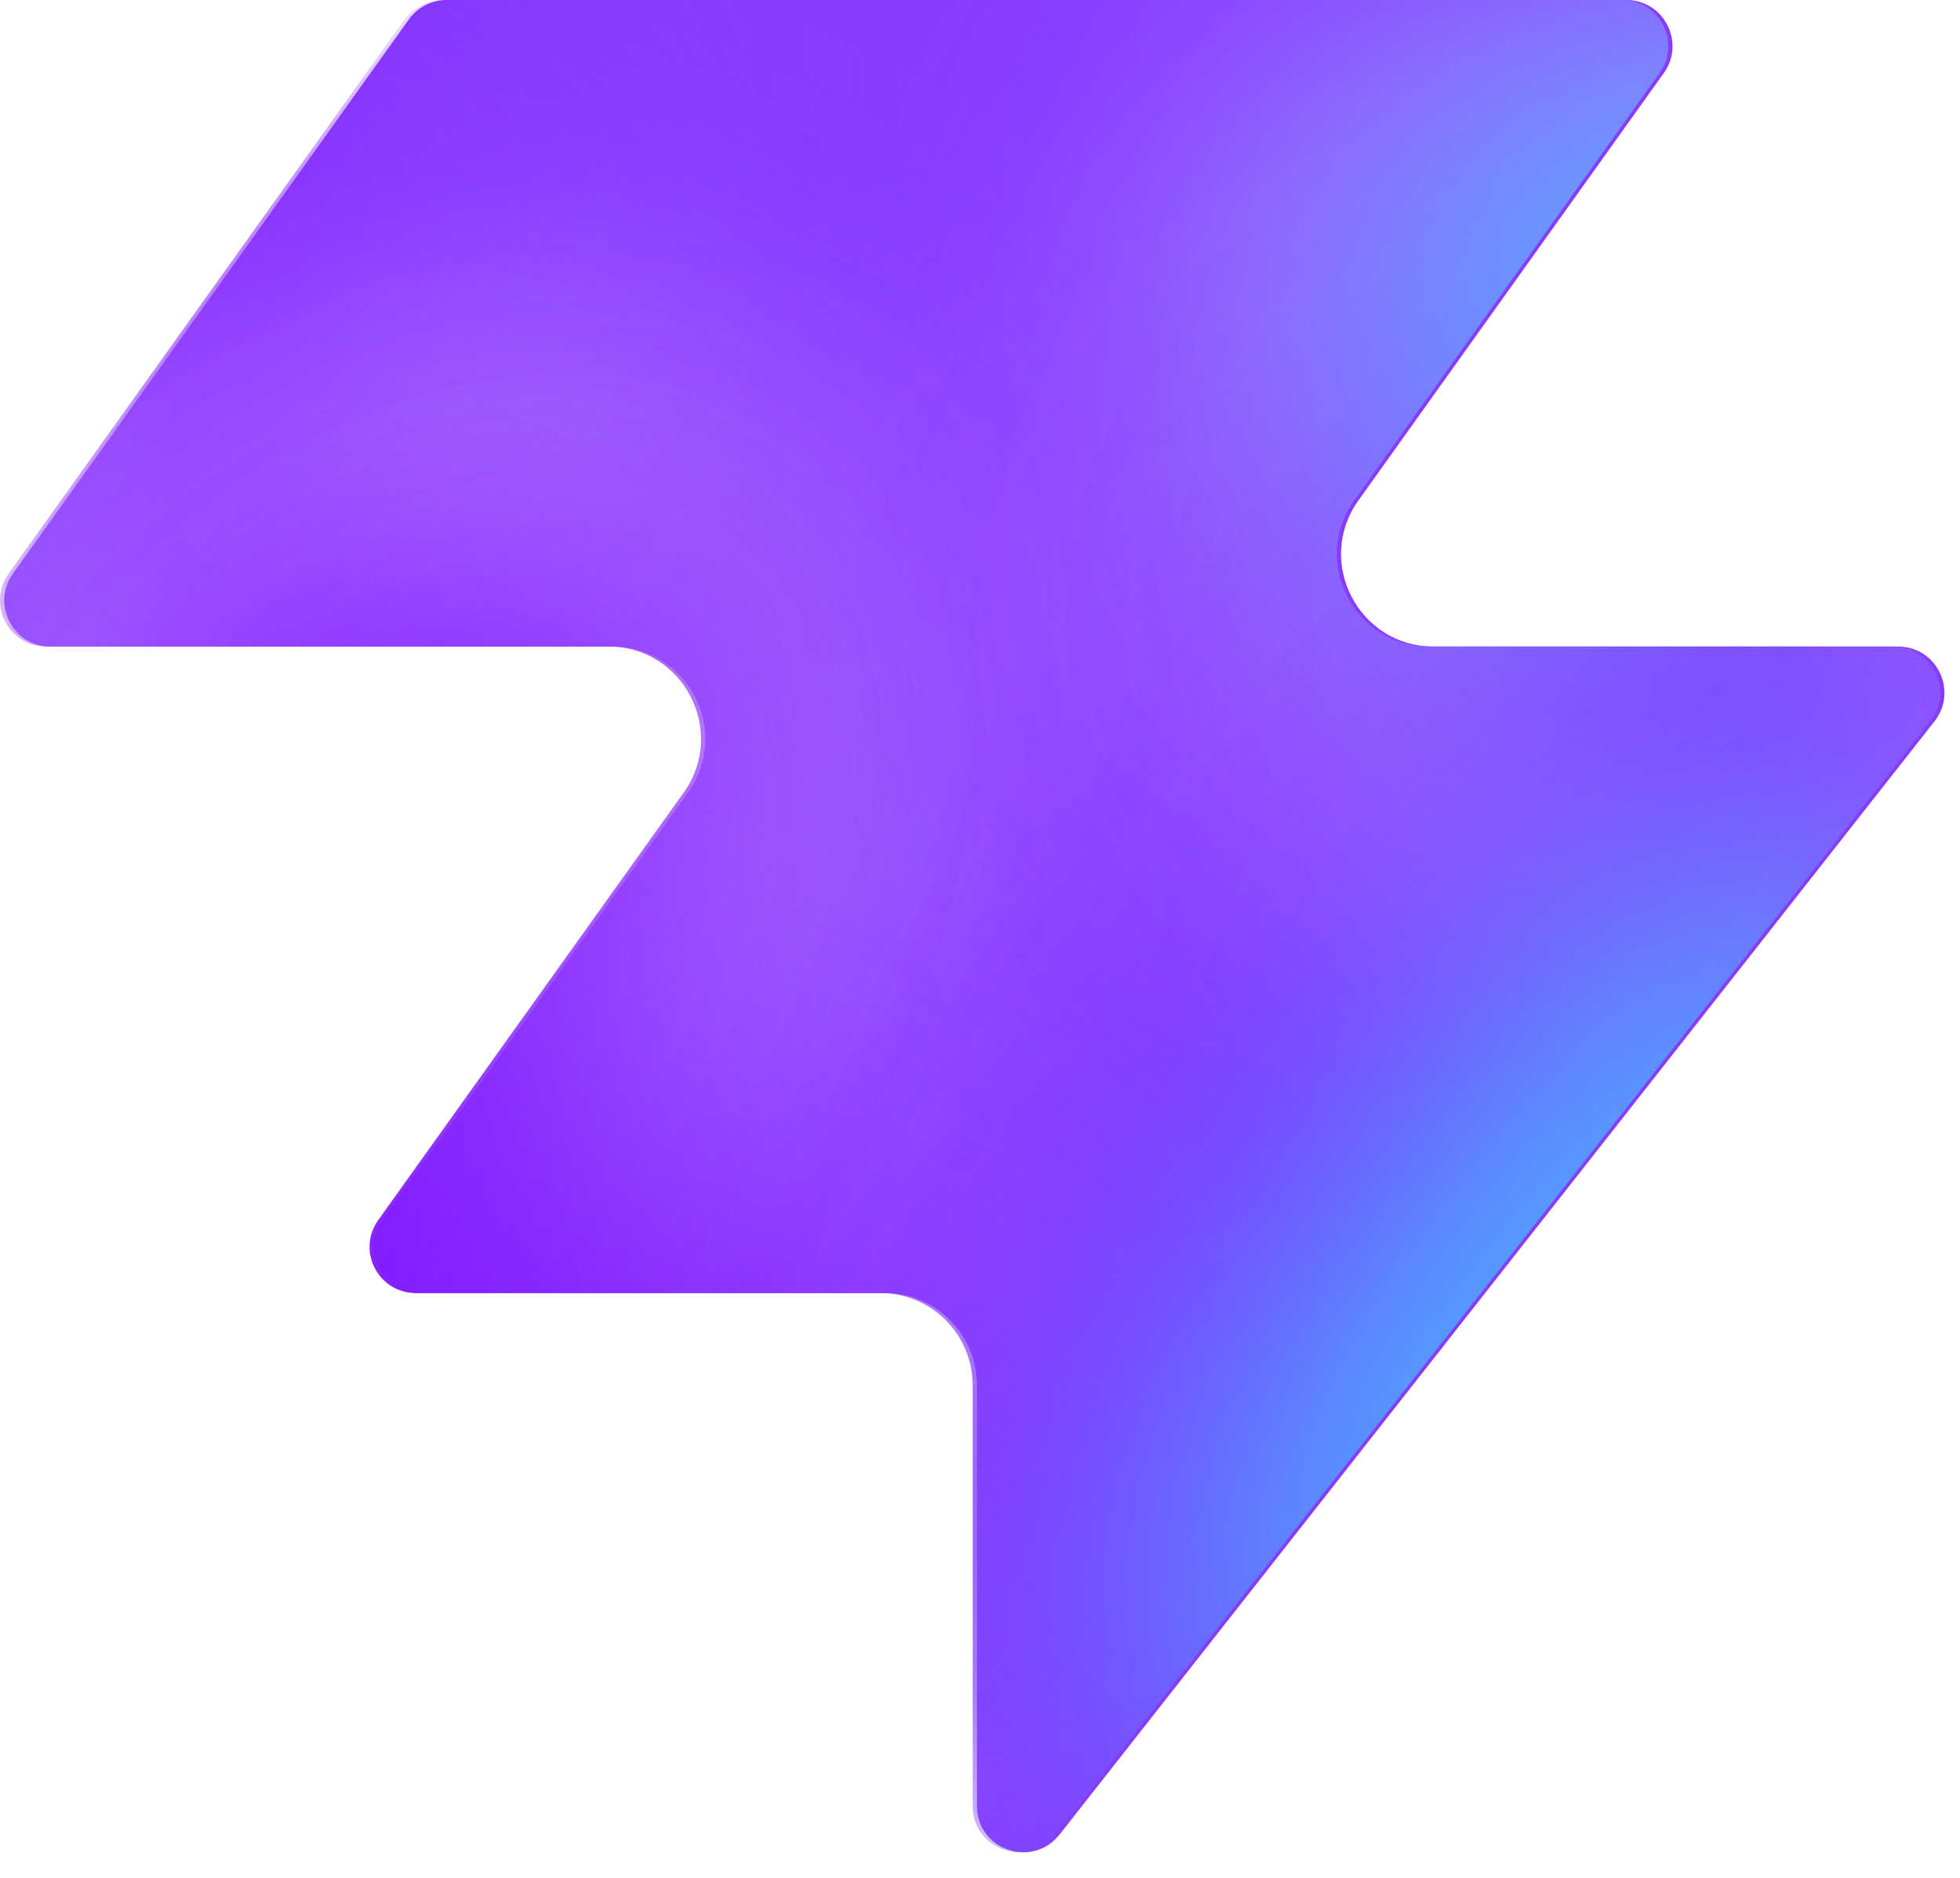
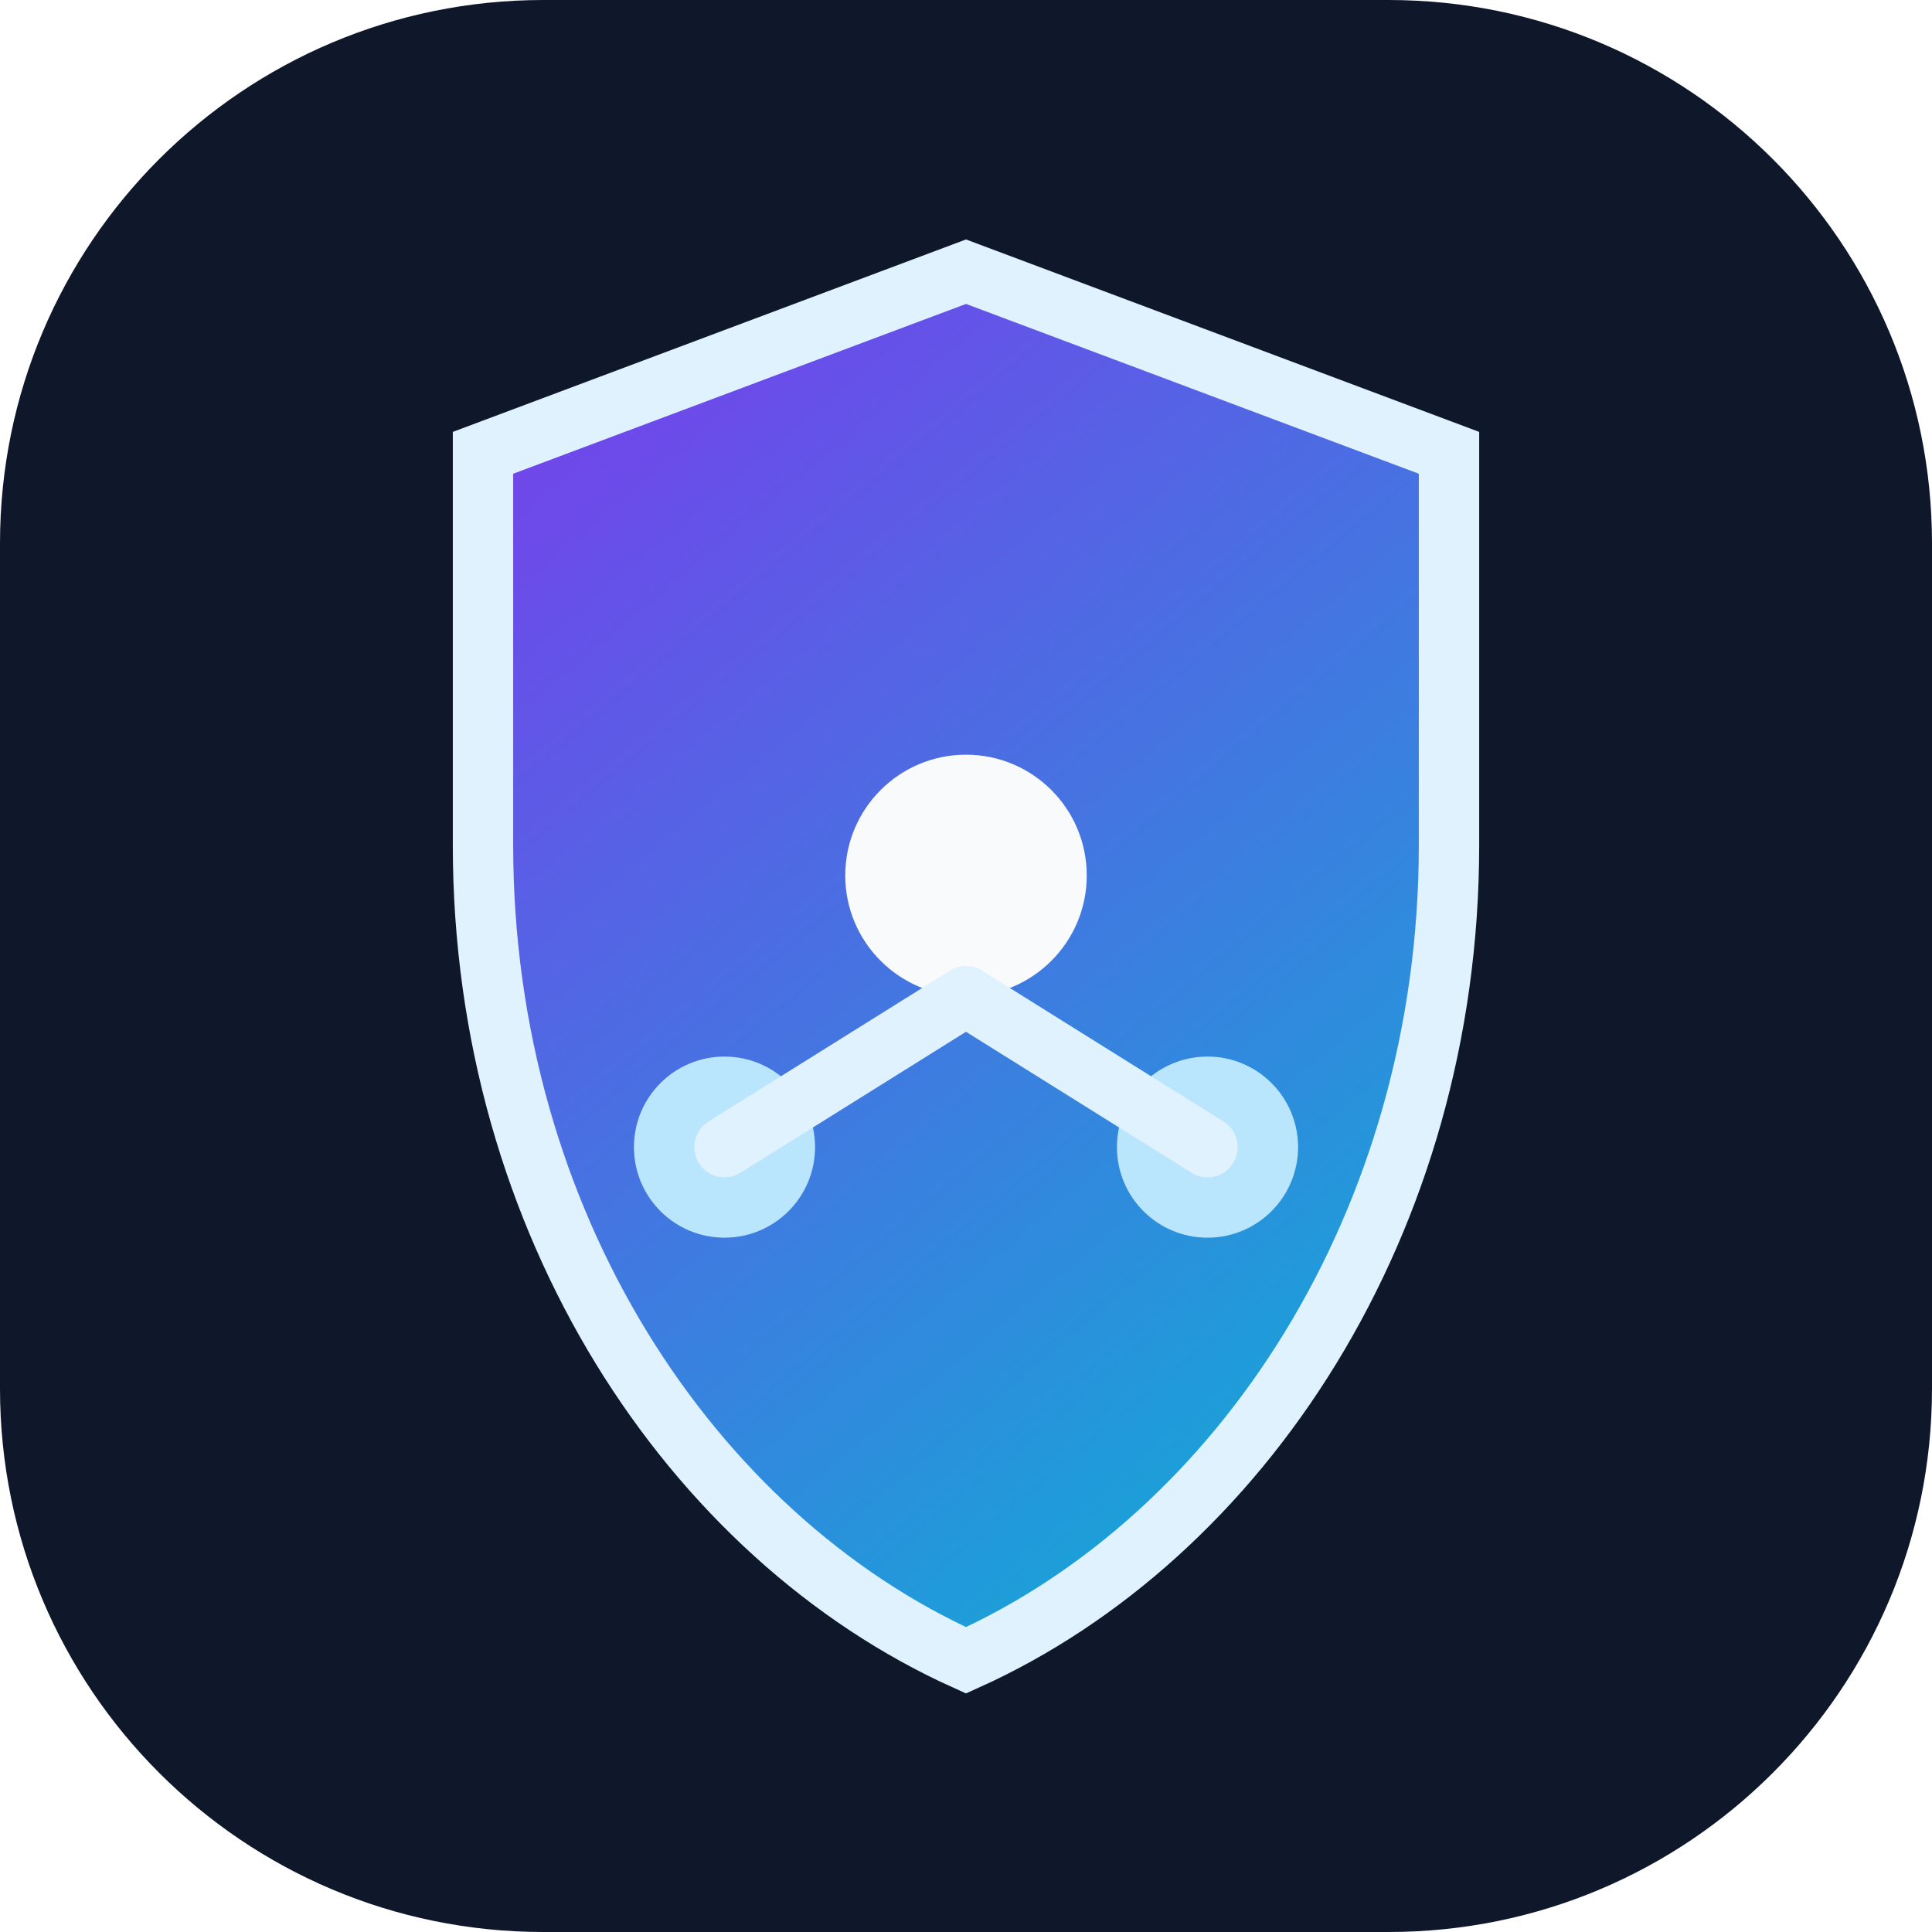
- <svg xmlns="http://www.w3.org/2000/svg" width="48" height="46" fill="none" viewBox="0 0 48 46">
-   <path fill="#863bff" d="M25.946 44.938c-.664.845-2.021.375-2.021-.698V33.937a2.26 2.26 0 0 0-2.262-2.262H10.287c-.92 0-1.456-1.04-.92-1.788l7.48-10.471c1.07-1.497 0-3.578-1.842-3.578H1.237c-.92 0-1.456-1.04-.92-1.788L10.013.474c.214-.297.556-.474.92-.474h28.894c.92 0 1.456 1.04.92 1.788l-7.48 10.471c-1.07 1.498 0 3.579 1.842 3.579h11.377c.943 0 1.473 1.088.89 1.83L25.947 44.94z" style="fill:#863bff;fill:color(display-p3 .525 .23 1);fill-opacity:1" />
-   <mask id="a" width="48" height="46" x="0" y="0" maskUnits="userSpaceOnUse" style="mask-type:alpha">
-     <path fill="#000" d="M25.842 44.938c-.664.844-2.021.375-2.021-.698V33.937a2.26 2.26 0 0 0-2.262-2.262H10.183c-.92 0-1.456-1.04-.92-1.788l7.48-10.471c1.07-1.498 0-3.579-1.842-3.579H1.133c-.92 0-1.456-1.04-.92-1.787L9.91.473c.214-.297.556-.474.92-.474h28.894c.92 0 1.456 1.04.92 1.788l-7.48 10.471c-1.07 1.498 0 3.578 1.842 3.578h11.377c.943 0 1.473 1.088.89 1.832L25.843 44.94z" style="fill:#000;fill-opacity:1" />
-   </mask>
-   <g mask="url(#a)">
-     <g filter="url(#b)">
-       <ellipse cx="5.508" cy="14.704" fill="#ede6ff" rx="5.508" ry="14.704" style="fill:#ede6ff;fill:color(display-p3 .927 .903 1);fill-opacity:1" transform="matrix(.00324 1 1 -.00324 -4.47 31.516)" />
-     </g>
-     <g filter="url(#c)">
-       <ellipse cx="10.399" cy="29.851" fill="#ede6ff" rx="10.399" ry="29.851" style="fill:#ede6ff;fill:color(display-p3 .927 .903 1);fill-opacity:1" transform="matrix(.00324 1 1 -.00324 -39.328 7.883)" />
-     </g>
-     <g filter="url(#d)">
-       <ellipse cx="5.508" cy="30.487" fill="#7e14ff" rx="5.508" ry="30.487" style="fill:#7e14ff;fill:color(display-p3 .492 .077 1);fill-opacity:1" transform="rotate(89.814 -25.913 -14.639)scale(1 -1)" />
-     </g>
-     <g filter="url(#e)">
-       <ellipse cx="5.508" cy="30.599" fill="#7e14ff" rx="5.508" ry="30.599" style="fill:#7e14ff;fill:color(display-p3 .492 .077 1);fill-opacity:1" transform="rotate(89.814 -32.644 -3.334)scale(1 -1)" />
-     </g>
-     <g filter="url(#f)">
-       <ellipse cx="5.508" cy="30.599" fill="#7e14ff" rx="5.508" ry="30.599" style="fill:#7e14ff;fill:color(display-p3 .492 .077 1);fill-opacity:1" transform="matrix(.00324 1 1 -.00324 -34.34 30.47)" />
-     </g>
-     <g filter="url(#g)">
-       <ellipse cx="14.072" cy="22.078" fill="#ede6ff" rx="14.072" ry="22.078" style="fill:#ede6ff;fill:color(display-p3 .927 .903 1);fill-opacity:1" transform="rotate(93.35 24.506 48.493)scale(-1 1)" />
-     </g>
-     <g filter="url(#h)">
-       <ellipse cx="3.47" cy="21.501" fill="#7e14ff" rx="3.47" ry="21.501" style="fill:#7e14ff;fill:color(display-p3 .492 .077 1);fill-opacity:1" transform="rotate(89.009 28.708 47.59)scale(-1 1)" />
-     </g>
-     <g filter="url(#i)">
-       <ellipse cx="3.47" cy="21.501" fill="#7e14ff" rx="3.47" ry="21.501" style="fill:#7e14ff;fill:color(display-p3 .492 .077 1);fill-opacity:1" transform="rotate(89.009 28.708 47.59)scale(-1 1)" />
-     </g>
-     <g filter="url(#j)">
-       <ellipse cx=".387" cy="8.972" fill="#7e14ff" rx="4.407" ry="29.108" style="fill:#7e14ff;fill:color(display-p3 .492 .077 1);fill-opacity:1" transform="rotate(39.51 .387 8.972)" />
-     </g>
-     <g filter="url(#k)">
-       <ellipse cx="47.523" cy="-6.092" fill="#7e14ff" rx="4.407" ry="29.108" style="fill:#7e14ff;fill:color(display-p3 .492 .077 1);fill-opacity:1" transform="rotate(37.892 47.523 -6.092)" />
-     </g>
-     <g filter="url(#l)">
-       <ellipse cx="41.412" cy="6.333" fill="#47bfff" rx="5.971" ry="9.665" style="fill:#47bfff;fill:color(display-p3 .28 .748 1);fill-opacity:1" transform="rotate(37.892 41.412 6.333)" />
-     </g>
-     <g filter="url(#m)">
-       <ellipse cx="-1.879" cy="38.332" fill="#7e14ff" rx="4.407" ry="29.108" style="fill:#7e14ff;fill:color(display-p3 .492 .077 1);fill-opacity:1" transform="rotate(37.892 -1.88 38.332)" />
-     </g>
-     <g filter="url(#n)">
-       <ellipse cx="-1.879" cy="38.332" fill="#7e14ff" rx="4.407" ry="29.108" style="fill:#7e14ff;fill:color(display-p3 .492 .077 1);fill-opacity:1" transform="rotate(37.892 -1.88 38.332)" />
-     </g>
-     <g filter="url(#o)">
-       <ellipse cx="35.651" cy="29.907" fill="#7e14ff" rx="4.407" ry="29.108" style="fill:#7e14ff;fill:color(display-p3 .492 .077 1);fill-opacity:1" transform="rotate(37.892 35.651 29.907)" />
-     </g>
-     <g filter="url(#p)">
-       <ellipse cx="38.418" cy="32.4" fill="#47bfff" rx="5.971" ry="15.297" style="fill:#47bfff;fill:color(display-p3 .28 .748 1);fill-opacity:1" transform="rotate(37.892 38.418 32.4)" />
-     </g>
-   </g>
+ <svg xmlns="http://www.w3.org/2000/svg" width="64" height="64" viewBox="0 0 64 64" fill="none">
+   <rect width="64" height="64" rx="18" fill="#0F172A" />
+   <path d="M32 9L48 15V28C48 40.5 41.1 50.9 32 55C22.9 50.9 16 40.5 16 28V15L32 9Z" fill="url(#shieldGradient)" stroke="#E0F2FE" stroke-width="2" />
+   <circle cx="32" cy="29" r="4" fill="#F8FAFC" />
+   <circle cx="24" cy="38" r="3" fill="#BAE6FD" />
+   <circle cx="40" cy="38" r="3" fill="#BAE6FD" />
+   <path d="M32 33L24 38" stroke="#E0F2FE" stroke-width="2" stroke-linecap="round" />
+   <path d="M32 33L40 38" stroke="#E0F2FE" stroke-width="2" stroke-linecap="round" />
  <defs>
-     <filter id="b" width="60.045" height="41.654" x="-19.77" y="16.149" color-interpolation-filters="sRGB" filterUnits="userSpaceOnUse">
-       <feFlood flood-opacity="0" result="BackgroundImageFix" />
-       <feBlend in="SourceGraphic" in2="BackgroundImageFix" result="shape" />
-       <feGaussianBlur result="effect1_foregroundBlur_2002_17158" stdDeviation="7.659" />
-     </filter>
-     <filter id="c" width="90.34" height="51.437" x="-54.613" y="-7.533" color-interpolation-filters="sRGB" filterUnits="userSpaceOnUse">
-       <feFlood flood-opacity="0" result="BackgroundImageFix" />
-       <feBlend in="SourceGraphic" in2="BackgroundImageFix" result="shape" />
-       <feGaussianBlur result="effect1_foregroundBlur_2002_17158" stdDeviation="7.659" />
-     </filter>
-     <filter id="d" width="79.355" height="29.4" x="-49.64" y="2.03" color-interpolation-filters="sRGB" filterUnits="userSpaceOnUse">
-       <feFlood flood-opacity="0" result="BackgroundImageFix" />
-       <feBlend in="SourceGraphic" in2="BackgroundImageFix" result="shape" />
-       <feGaussianBlur result="effect1_foregroundBlur_2002_17158" stdDeviation="4.596" />
-     </filter>
-     <filter id="e" width="79.579" height="29.4" x="-45.045" y="20.029" color-interpolation-filters="sRGB" filterUnits="userSpaceOnUse">
-       <feFlood flood-opacity="0" result="BackgroundImageFix" />
-       <feBlend in="SourceGraphic" in2="BackgroundImageFix" result="shape" />
-       <feGaussianBlur result="effect1_foregroundBlur_2002_17158" stdDeviation="4.596" />
-     </filter>
-     <filter id="f" width="79.579" height="29.4" x="-43.513" y="21.178" color-interpolation-filters="sRGB" filterUnits="userSpaceOnUse">
-       <feFlood flood-opacity="0" result="BackgroundImageFix" />
-       <feBlend in="SourceGraphic" in2="BackgroundImageFix" result="shape" />
-       <feGaussianBlur result="effect1_foregroundBlur_2002_17158" stdDeviation="4.596" />
-     </filter>
-     <filter id="g" width="74.749" height="58.852" x="15.756" y="-17.901" color-interpolation-filters="sRGB" filterUnits="userSpaceOnUse">
-       <feFlood flood-opacity="0" result="BackgroundImageFix" />
-       <feBlend in="SourceGraphic" in2="BackgroundImageFix" result="shape" />
-       <feGaussianBlur result="effect1_foregroundBlur_2002_17158" stdDeviation="7.659" />
-     </filter>
-     <filter id="h" width="61.377" height="25.362" x="23.548" y="2.284" color-interpolation-filters="sRGB" filterUnits="userSpaceOnUse">
-       <feFlood flood-opacity="0" result="BackgroundImageFix" />
-       <feBlend in="SourceGraphic" in2="BackgroundImageFix" result="shape" />
-       <feGaussianBlur result="effect1_foregroundBlur_2002_17158" stdDeviation="4.596" />
-     </filter>
-     <filter id="i" width="61.377" height="25.362" x="23.548" y="2.284" color-interpolation-filters="sRGB" filterUnits="userSpaceOnUse">
-       <feFlood flood-opacity="0" result="BackgroundImageFix" />
-       <feBlend in="SourceGraphic" in2="BackgroundImageFix" result="shape" />
-       <feGaussianBlur result="effect1_foregroundBlur_2002_17158" stdDeviation="4.596" />
-     </filter>
-     <filter id="j" width="56.045" height="63.649" x="-27.636" y="-22.853" color-interpolation-filters="sRGB" filterUnits="userSpaceOnUse">
-       <feFlood flood-opacity="0" result="BackgroundImageFix" />
-       <feBlend in="SourceGraphic" in2="BackgroundImageFix" result="shape" />
-       <feGaussianBlur result="effect1_foregroundBlur_2002_17158" stdDeviation="4.596" />
-     </filter>
-     <filter id="k" width="54.814" height="64.646" x="20.116" y="-38.415" color-interpolation-filters="sRGB" filterUnits="userSpaceOnUse">
-       <feFlood flood-opacity="0" result="BackgroundImageFix" />
-       <feBlend in="SourceGraphic" in2="BackgroundImageFix" result="shape" />
-       <feGaussianBlur result="effect1_foregroundBlur_2002_17158" stdDeviation="4.596" />
-     </filter>
-     <filter id="l" width="33.541" height="35.313" x="24.641" y="-11.323" color-interpolation-filters="sRGB" filterUnits="userSpaceOnUse">
-       <feFlood flood-opacity="0" result="BackgroundImageFix" />
-       <feBlend in="SourceGraphic" in2="BackgroundImageFix" result="shape" />
-       <feGaussianBlur result="effect1_foregroundBlur_2002_17158" stdDeviation="4.596" />
-     </filter>
-     <filter id="m" width="54.814" height="64.646" x="-29.286" y="6.009" color-interpolation-filters="sRGB" filterUnits="userSpaceOnUse">
-       <feFlood flood-opacity="0" result="BackgroundImageFix" />
-       <feBlend in="SourceGraphic" in2="BackgroundImageFix" result="shape" />
-       <feGaussianBlur result="effect1_foregroundBlur_2002_17158" stdDeviation="4.596" />
-     </filter>
-     <filter id="n" width="54.814" height="64.646" x="-29.286" y="6.009" color-interpolation-filters="sRGB" filterUnits="userSpaceOnUse">
-       <feFlood flood-opacity="0" result="BackgroundImageFix" />
-       <feBlend in="SourceGraphic" in2="BackgroundImageFix" result="shape" />
-       <feGaussianBlur result="effect1_foregroundBlur_2002_17158" stdDeviation="4.596" />
-     </filter>
-     <filter id="o" width="54.814" height="64.646" x="8.244" y="-2.416" color-interpolation-filters="sRGB" filterUnits="userSpaceOnUse">
-       <feFlood flood-opacity="0" result="BackgroundImageFix" />
-       <feBlend in="SourceGraphic" in2="BackgroundImageFix" result="shape" />
-       <feGaussianBlur result="effect1_foregroundBlur_2002_17158" stdDeviation="4.596" />
-     </filter>
-     <filter id="p" width="39.409" height="43.623" x="18.713" y="10.588" color-interpolation-filters="sRGB" filterUnits="userSpaceOnUse">
-       <feFlood flood-opacity="0" result="BackgroundImageFix" />
-       <feBlend in="SourceGraphic" in2="BackgroundImageFix" result="shape" />
-       <feGaussianBlur result="effect1_foregroundBlur_2002_17158" stdDeviation="4.596" />
-     </filter>
+     <linearGradient id="shieldGradient" x1="16" y1="9" x2="52" y2="52" gradientUnits="userSpaceOnUse">
+       <stop stop-color="#7C3AED" />
+       <stop offset="1" stop-color="#06B6D4" />
+     </linearGradient>
  </defs>
</svg>
